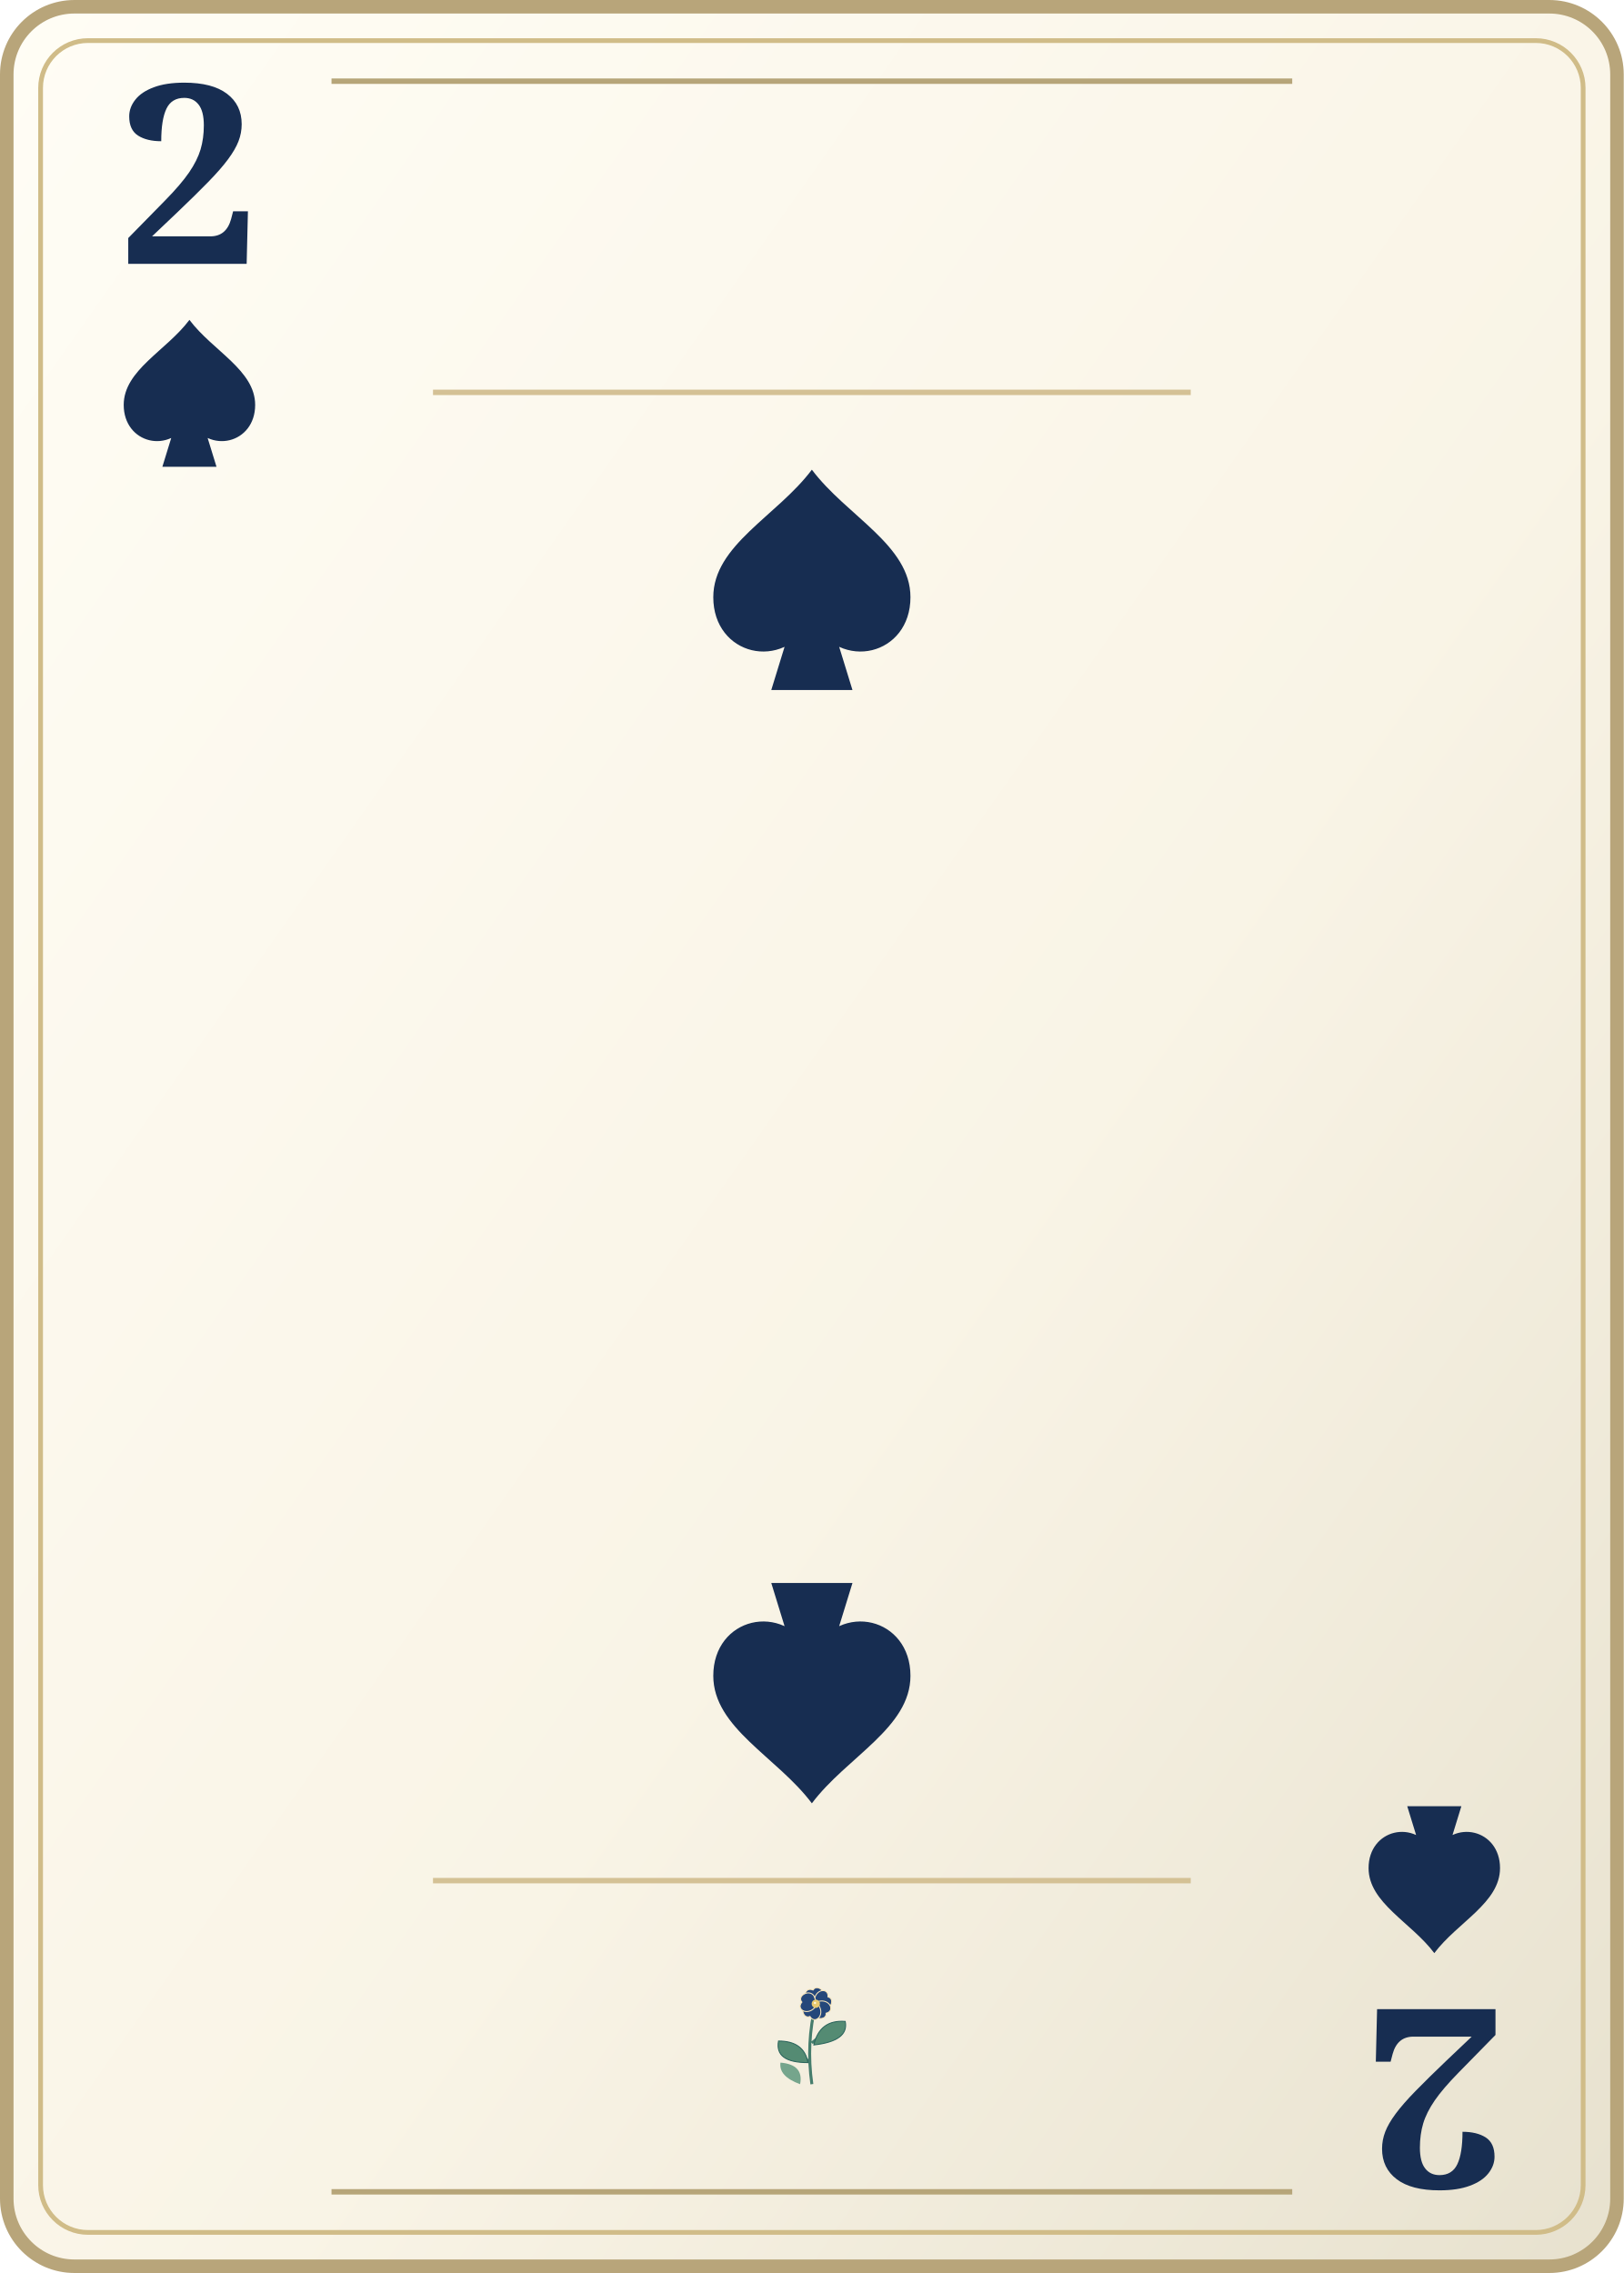
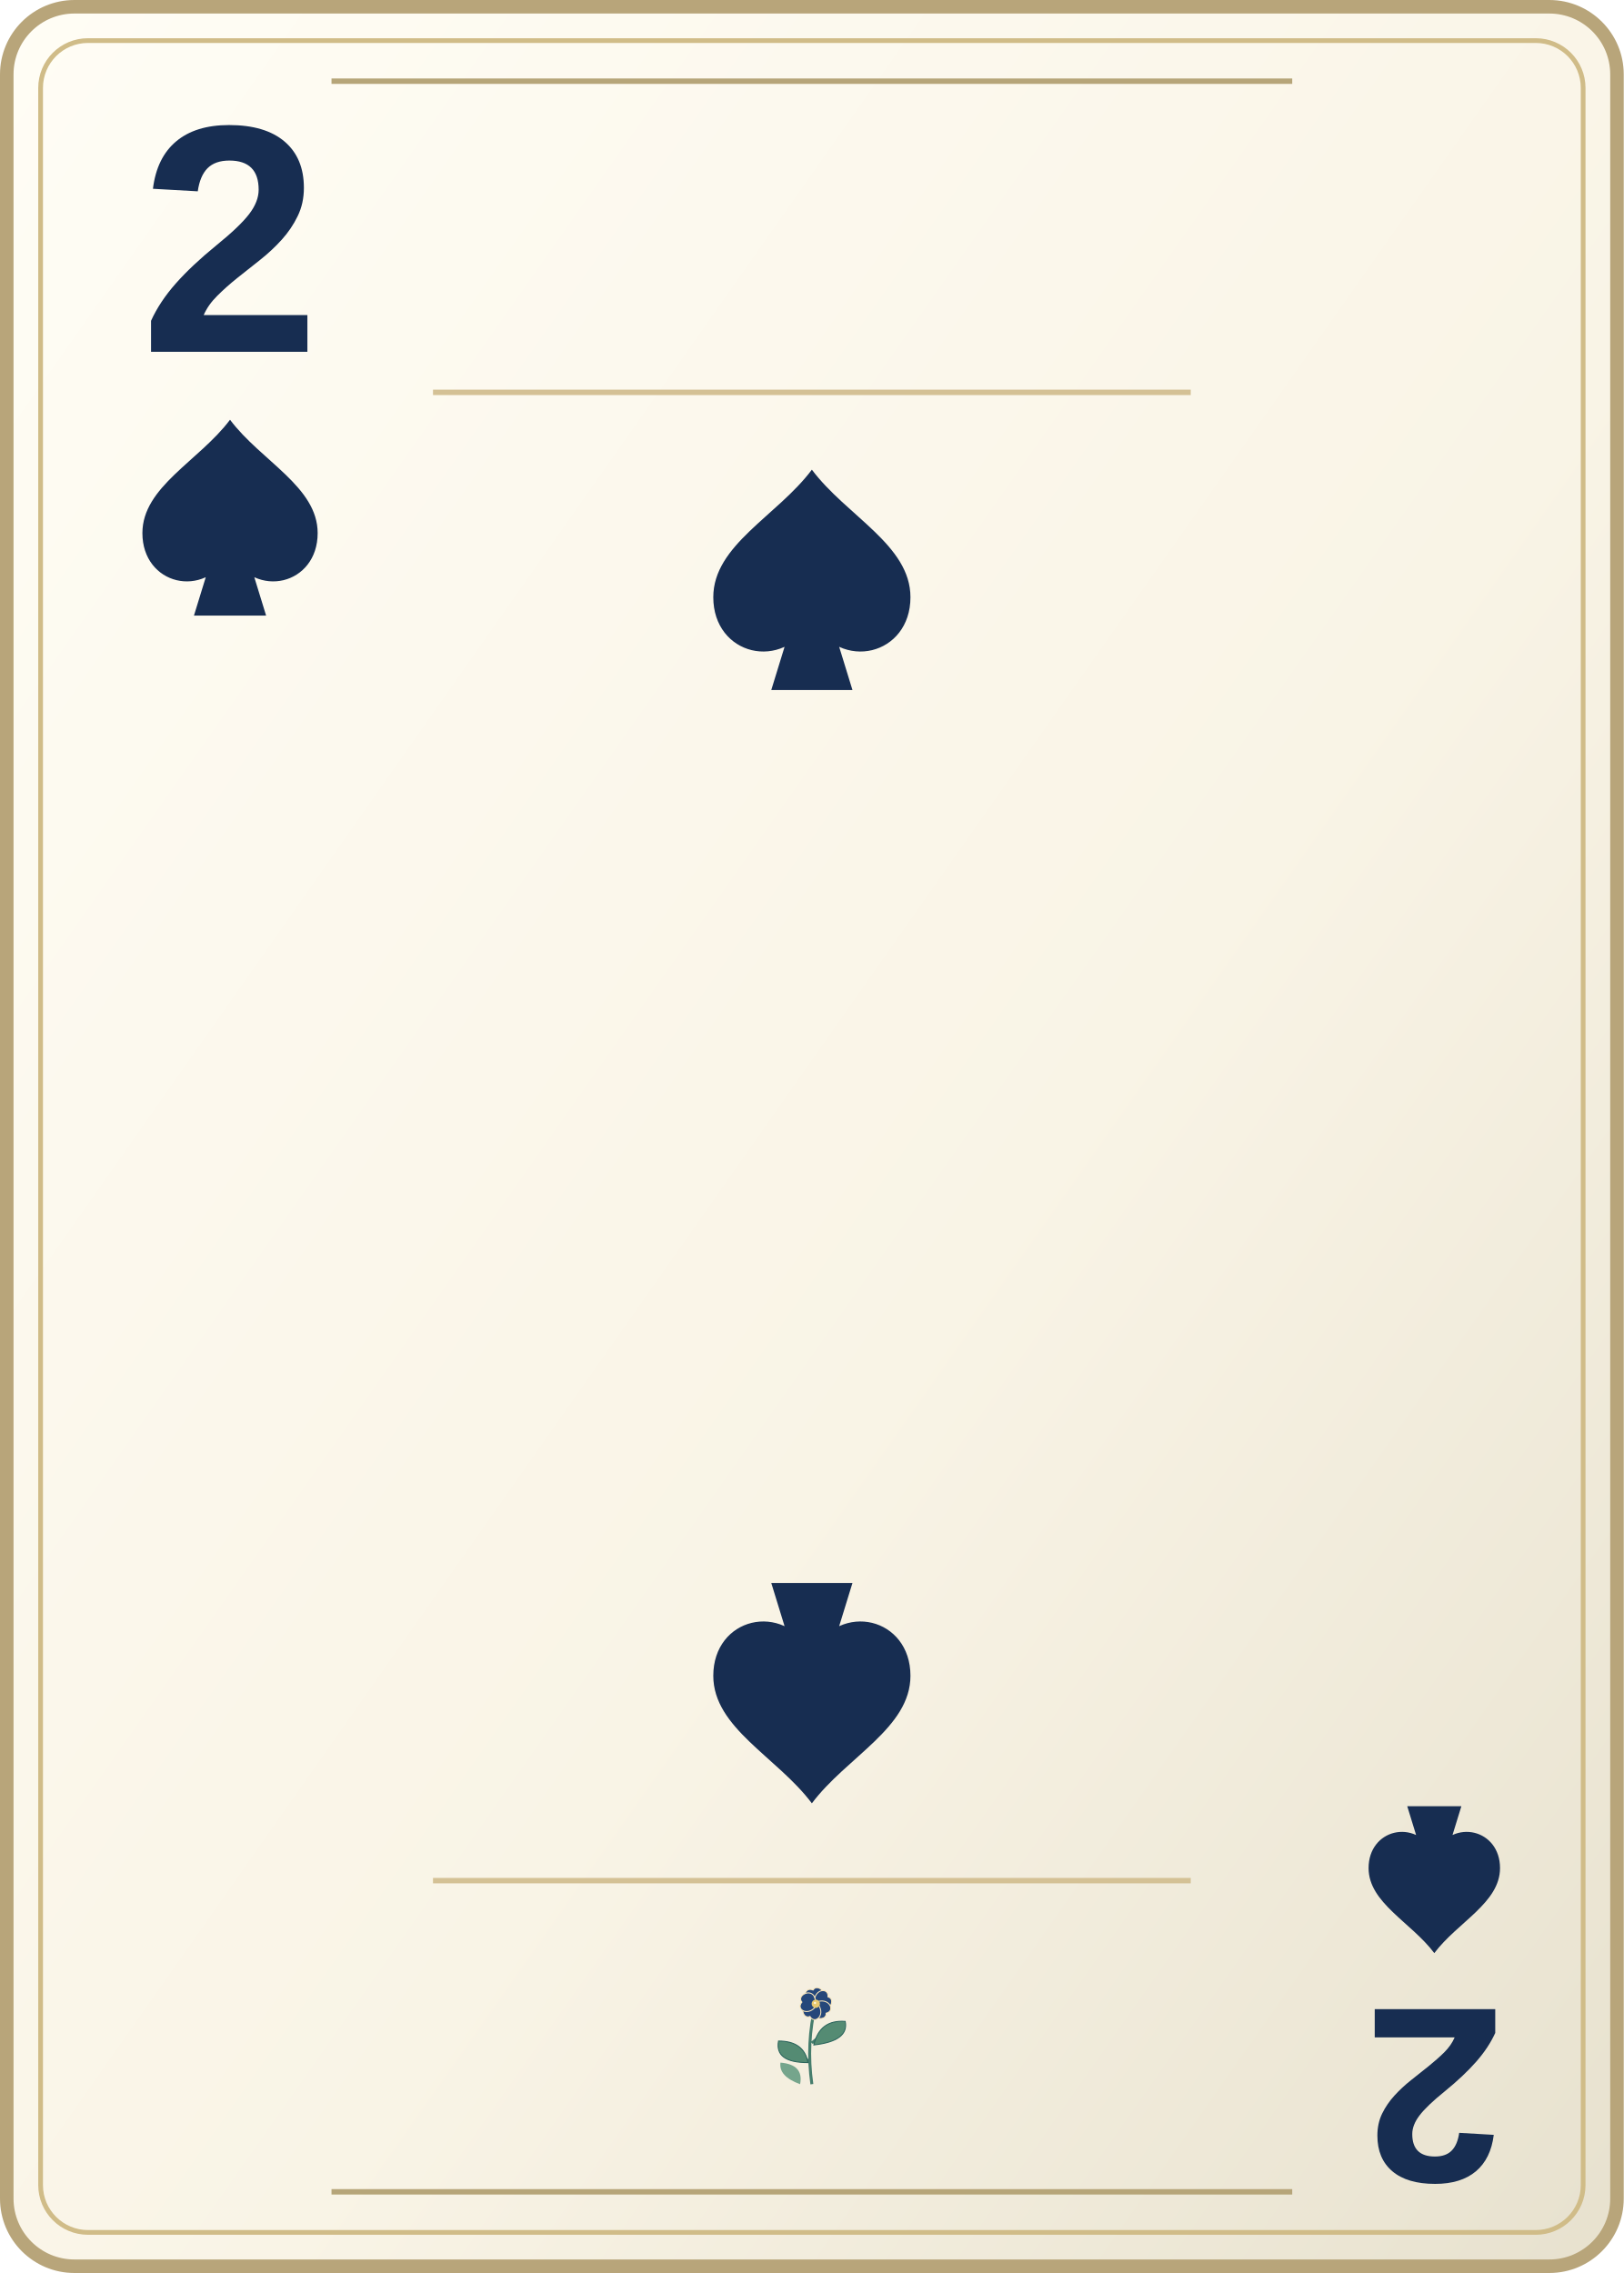
<svg xmlns="http://www.w3.org/2000/svg" width="240" height="336" viewBox="0 0 240 336" role="img" aria-label="2 of spades; original Mughal-inspired garden court">
  <defs>
    <linearGradient id="paper" x1="0" y1="0" x2="1" y2="1">
      <stop stop-color="#fffdf5" />
      <stop offset=".58" stop-color="#f9f4e6" />
      <stop offset="1" stop-color="#e7e1ce" />
    </linearGradient>
    <linearGradient id="gold" x1="0" y1="0" x2="1" y2=".8">
      <stop stop-color="#f7dea0" />
      <stop offset=".35" stop-color="#cda754" />
      <stop offset=".66" stop-color="#a78036" />
      <stop offset="1" stop-color="#ead193" />
    </linearGradient>
    <linearGradient id="satin" x1="0" y1="0" x2="1" y2=".25">
      <stop stop-color="#142a50" />
      <stop offset=".35" stop-color="#8aa7cd" />
      <stop offset=".62" stop-color="#25477a" />
      <stop offset="1" stop-color="#142a50" />
    </linearGradient>
    <linearGradient id="ivory" x1="0" y1="0" x2="1" y2=".4">
      <stop stop-color="#cdc6af" />
      <stop offset=".35" stop-color="#fff6d8" />
      <stop offset=".58" stop-color="#f2e7c6" />
      <stop offset="1" stop-color="#c9bc98" />
    </linearGradient>
    <linearGradient id="skin" x1="0" y1="0" x2="1" y2=".15">
      <stop stop-color="#ad724d" />
      <stop offset=".42" stop-color="#e4b887" />
      <stop offset=".78" stop-color="#d79b6b" />
      <stop offset="1" stop-color="#b47b55" />
    </linearGradient>
    <linearGradient id="garden" x1="0" y1="0" x2="0" y2="1">
      <stop stop-color="#b9d9d2" />
      <stop offset=".48" stop-color="#e3e8ca" />
      <stop offset="1" stop-color="#76a388" />
    </linearGradient>
    <radialGradient id="aureole">
      <stop stop-color="#fff6cd" />
      <stop offset=".72" stop-color="#f1d895" stop-opacity=".42" />
      <stop offset="1" stop-color="#f5dd9a" stop-opacity="0" />
    </radialGradient>
  </defs>
  <rect x="1" y="1" width="238" height="334" rx="10" fill="url(#paper)" stroke="#b8a57a" stroke-width="2" />
  <rect x="6" y="6" width="228" height="324" rx="7" fill="none" stroke="#d0bc88" stroke-width=".7" />
  <path d="M49 12H191M49 324H191" fill="none" stroke="#b6a579" stroke-width="0.8" />
-   <path d="M64 58H176M64 278H176" fill="none" stroke="#d4c195" stroke-width="0.8" />
-   <g transform="translate(120 84) rotate(0) scale(0.8571429)">
-     <path d="M0-17C-6-9-17-4-17 5C-17 15-5 18 0 9C5 18 17 15 17 5C17-4 6-9 0-17ZM-3 8L-7 21H7L3 8Z" fill="#172d51" />
-   </g>
-   <g transform="translate(120 252) rotate(180) scale(0.8571429)">
-     <path d="M0-17C-6-9-17-4-17 5C-17 15-5 18 0 9C5 18 17 15 17 5C17-4 6-9 0-17ZM-3 8L-7 21H7L3 8Z" fill="#172d51" />
-   </g>
-   <g transform="translate(120 302) scale(0.29 0.29)">
-     <path d="M0 21Q-3 0 2-20M-1 10L-12 0M0 0L12-10" fill="none" stroke="#467d6d" stroke-width="1.5" />
-     <path d="M-2 10Q-19 10-17-1Q-4-1-2 10ZM1 1Q19-1 17-11Q4-12 1 1Z" fill="#548b73" stroke="#2b655c" stroke-width=".5" />
-     <path d="M-6 21Q-17 17-16 10Q-4 11-6 21Z" fill="#75a58c" />
-     <g transform="translate(2 -20) scale(0.7)">
-       <g transform="rotate(0)">
-         <path d="M0 1C-11-1-9-13-2-10C1-15 9-8 5-3Z" fill="#25477a" stroke="#f9e6bc" stroke-width=".7" />
+   <g id="card-art">
+     <path d="M64 58H176M64 278H176" fill="none" stroke="#d4c195" stroke-width="0.8" />
+     <g transform="translate(120 84) rotate(0) scale(0.8571429)">
+       <path d="M0-17C-6-9-17-4-17 5C-17 15-5 18 0 9C5 18 17 15 17 5C17-4 6-9 0-17ZM-3 8L-7 21H7L3 8Z" fill="#172d51" />
+     </g>
+     <g transform="translate(120 252) rotate(180) scale(0.8571429)">
+       <path d="M0-17C-6-9-17-4-17 5C-17 15-5 18 0 9C5 18 17 15 17 5C17-4 6-9 0-17ZM-3 8L-7 21H7L3 8Z" fill="#172d51" />
+     </g>
+     <g transform="translate(120 302) scale(0.29 0.29)">
+       <path d="M0 21Q-3 0 2-20M-1 10L-12 0M0 0L12-10" fill="none" stroke="#467d6d" stroke-width="1.5" />
+       <path d="M-2 10Q-19 10-17-1Q-4-1-2 10ZM1 1Q19-1 17-11Q4-12 1 1Z" fill="#548b73" stroke="#2b655c" stroke-width=".5" />
+       <path d="M-6 21Q-17 17-16 10Q-4 11-6 21Z" fill="#75a58c" />
+       <g transform="translate(2 -20) scale(0.7)">
+         <g transform="rotate(0)">
+           <path d="M0 1C-11-1-9-13-2-10C1-15 9-8 5-3Z" fill="#25477a" stroke="#f9e6bc" stroke-width=".7" />
+         </g>
+         <g transform="rotate(72)">
+           <path d="M0 1C-11-1-9-13-2-10C1-15 9-8 5-3Z" fill="#25477a" stroke="#f9e6bc" stroke-width=".7" />
+         </g>
+         <g transform="rotate(144)">
+           <path d="M0 1C-11-1-9-13-2-10C1-15 9-8 5-3Z" fill="#25477a" stroke="#f9e6bc" stroke-width=".7" />
+         </g>
+         <g transform="rotate(216)">
+           <path d="M0 1C-11-1-9-13-2-10C1-15 9-8 5-3Z" fill="#25477a" stroke="#f9e6bc" stroke-width=".7" />
+         </g>
+         <g transform="rotate(288)">
+           <path d="M0 1C-11-1-9-13-2-10C1-15 9-8 5-3Z" fill="#25477a" stroke="#f9e6bc" stroke-width=".7" />
+         </g>
+         <circle cx="0" cy="0" r="3" fill="#e7c970" />
+         <circle cx="-0.6" cy="-0.6" r="0.8" fill="#fff8dd" />
      </g>
-       <g transform="rotate(72)">
-         <path d="M0 1C-11-1-9-13-2-10C1-15 9-8 5-3Z" fill="#25477a" stroke="#f9e6bc" stroke-width=".7" />
-       </g>
-       <g transform="rotate(144)">
-         <path d="M0 1C-11-1-9-13-2-10C1-15 9-8 5-3Z" fill="#25477a" stroke="#f9e6bc" stroke-width=".7" />
-       </g>
-       <g transform="rotate(216)">
-         <path d="M0 1C-11-1-9-13-2-10C1-15 9-8 5-3Z" fill="#25477a" stroke="#f9e6bc" stroke-width=".7" />
-       </g>
-       <g transform="rotate(288)">
-         <path d="M0 1C-11-1-9-13-2-10C1-15 9-8 5-3Z" fill="#25477a" stroke="#f9e6bc" stroke-width=".7" />
-       </g>
-       <circle cx="0" cy="0" r="3" fill="#e7c970" />
-       <circle cx="-0.6" cy="-0.6" r="0.8" fill="#fff8dd" />
    </g>
  </g>
-   <text x="28" y="39" text-anchor="middle" fill="#172d51" font-family="Georgia,serif" font-size="37" font-weight="bold">2</text>
-   <g transform="translate(28 57) rotate(0) scale(0.5714286)">
-     <path d="M0-17C-6-9-17-4-17 5C-17 15-5 18 0 9C5 18 17 15 17 5C17-4 6-9 0-17ZM-3 8L-7 21H7L3 8Z" fill="#172d51" />
+   <g id="primary-index">
+     <text id="index-rank" x="34" y="52" text-anchor="middle" fill="#172d51" font-family="Arial,Helvetica,sans-serif" font-weight="700" font-size="48">2</text>
+     <g id="index-suit">
+       <g transform="translate(34 75) rotate(0) scale(0.7619048)">
+         <path d="M0-17C-6-9-17-4-17 5C-17 15-5 18 0 9C5 18 17 15 17 5C17-4 6-9 0-17ZM-3 8L-7 21H7L3 8Z" fill="#172d51" />
+       </g>
+     </g>
  </g>
-   <g transform="rotate(180 120 168)">
-     <text x="28" y="39" text-anchor="middle" fill="#172d51" font-family="Georgia,serif" font-size="37" font-weight="bold">2</text>
+   <g id="secondary-index" transform="rotate(180 120 168)">
+     <text x="28" y="39" text-anchor="middle" fill="#172d51" font-family="Arial,Helvetica,sans-serif" font-size="37" font-weight="700">2</text>
    <g transform="translate(28 57) rotate(0) scale(0.5714286)">
      <path d="M0-17C-6-9-17-4-17 5C-17 15-5 18 0 9C5 18 17 15 17 5C17-4 6-9 0-17ZM-3 8L-7 21H7L3 8Z" fill="#172d51" />
    </g>
  </g>
</svg>
